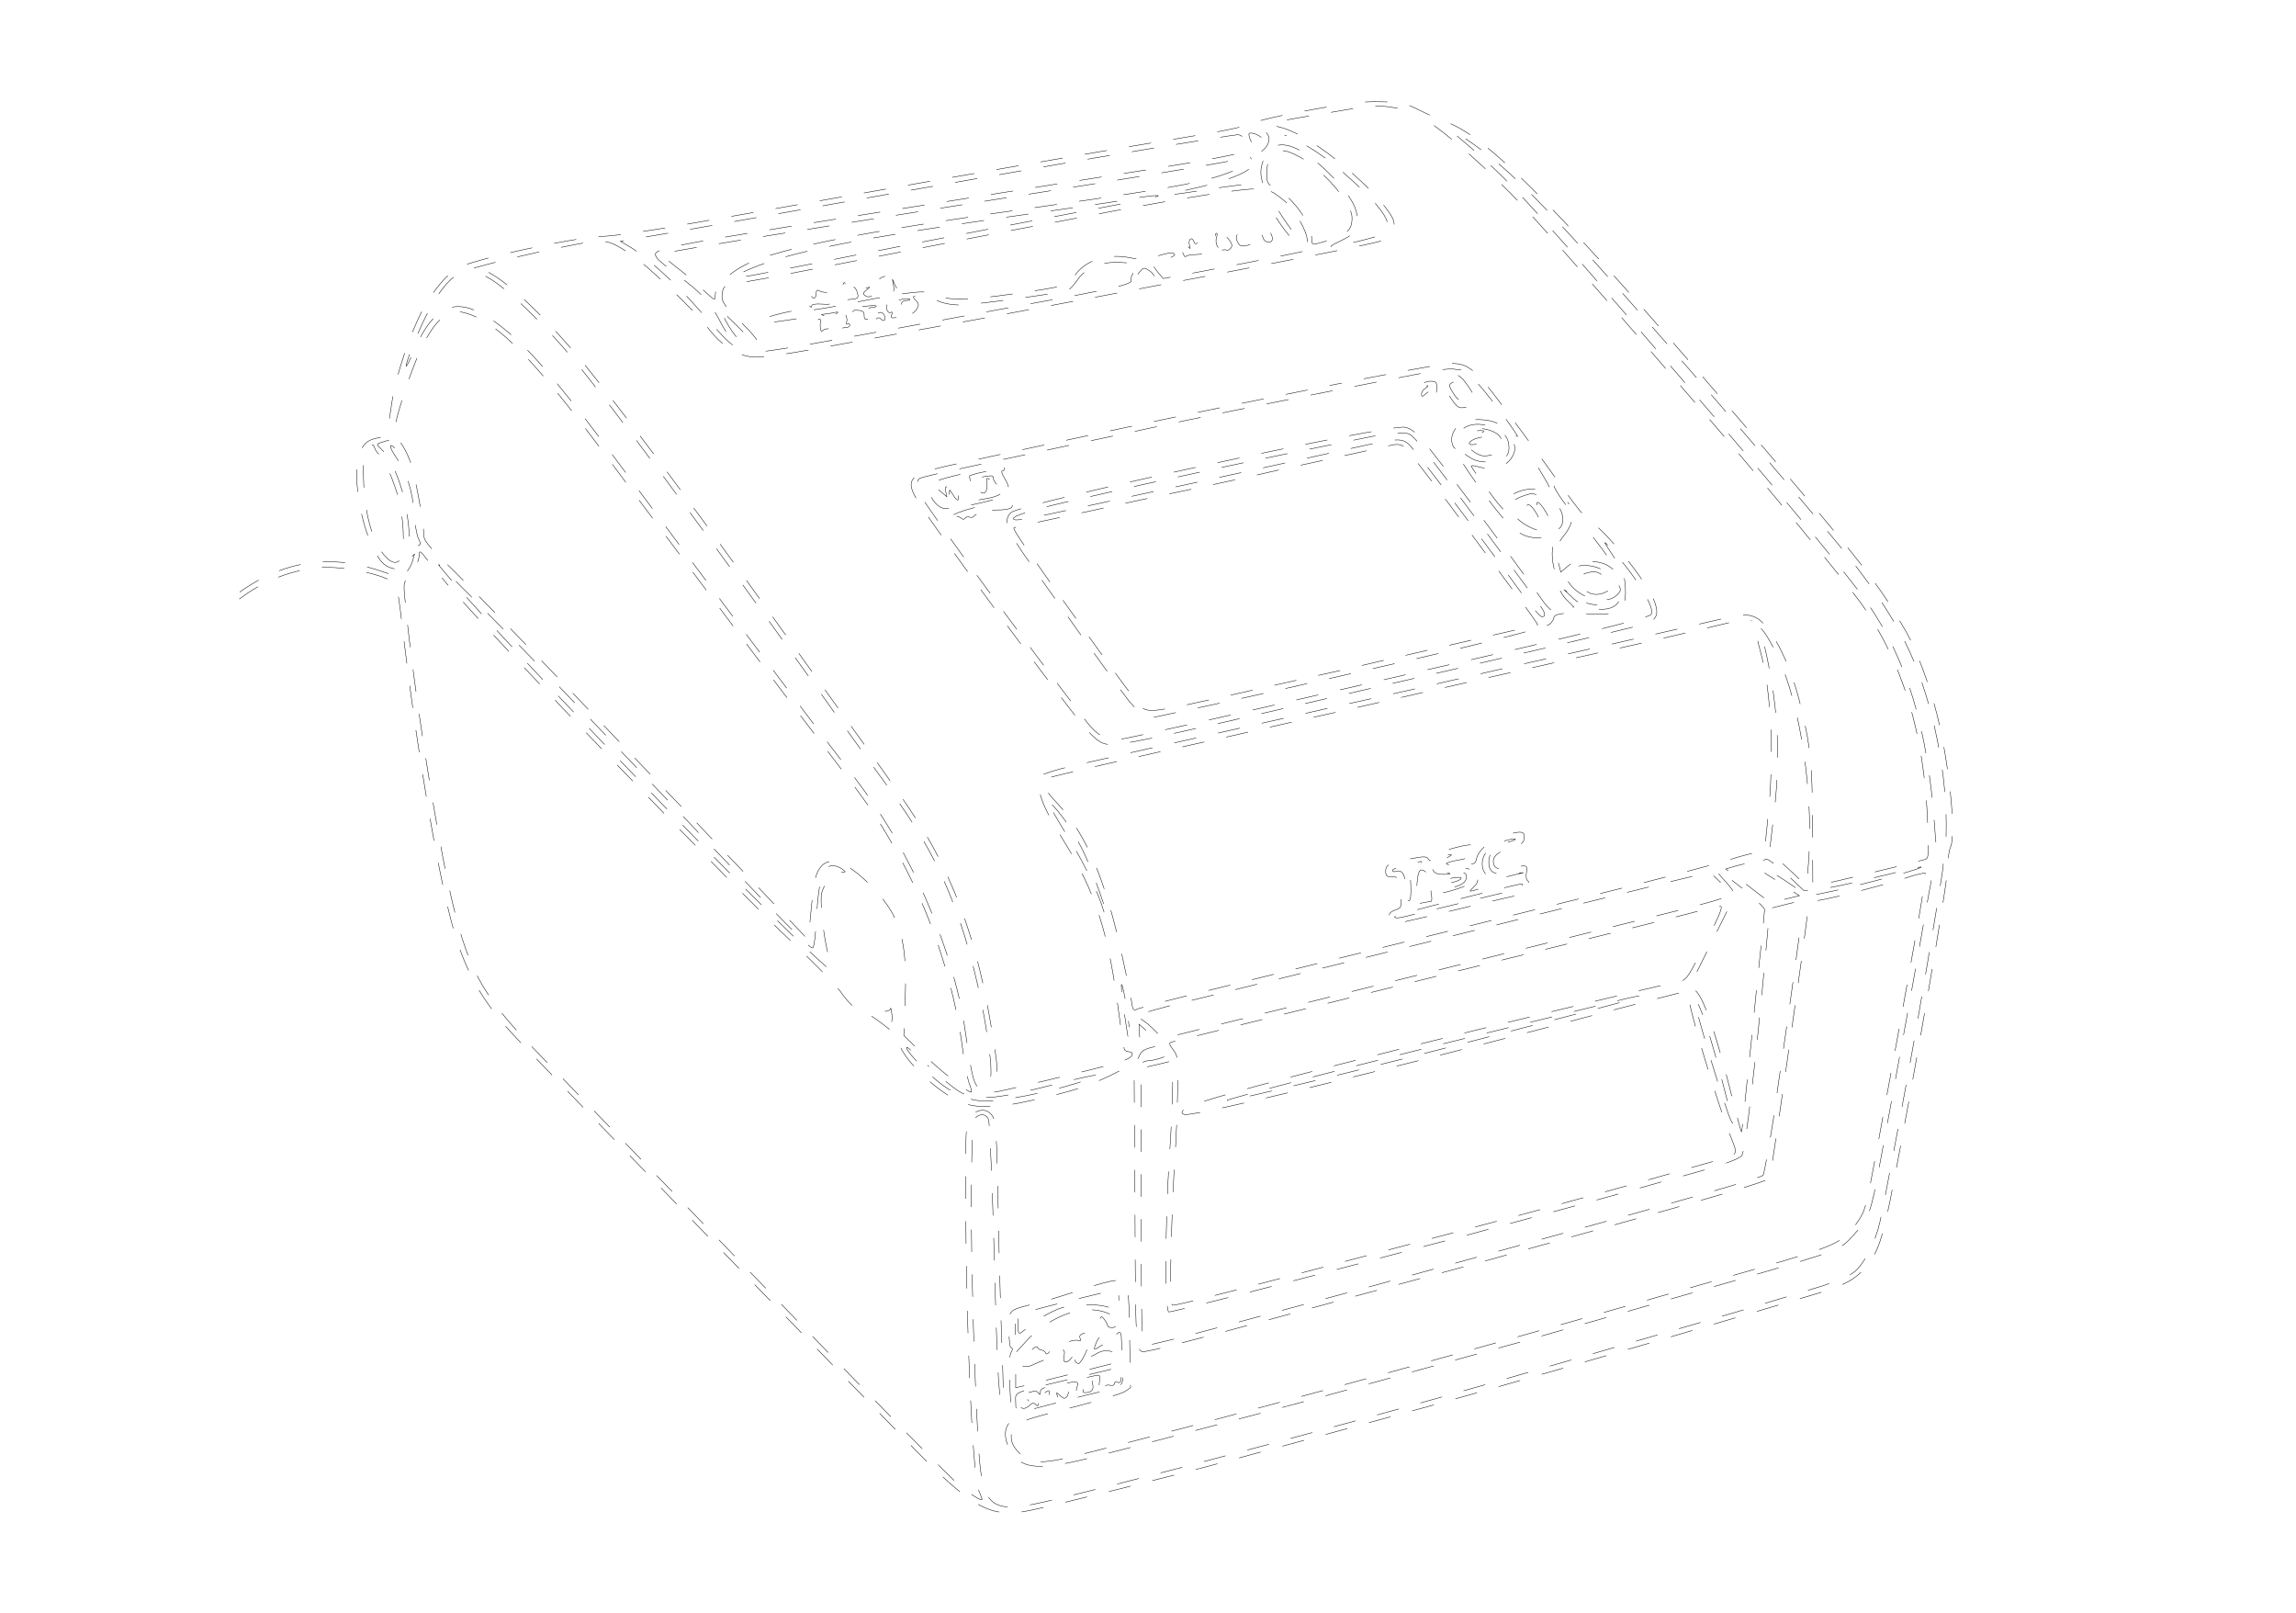
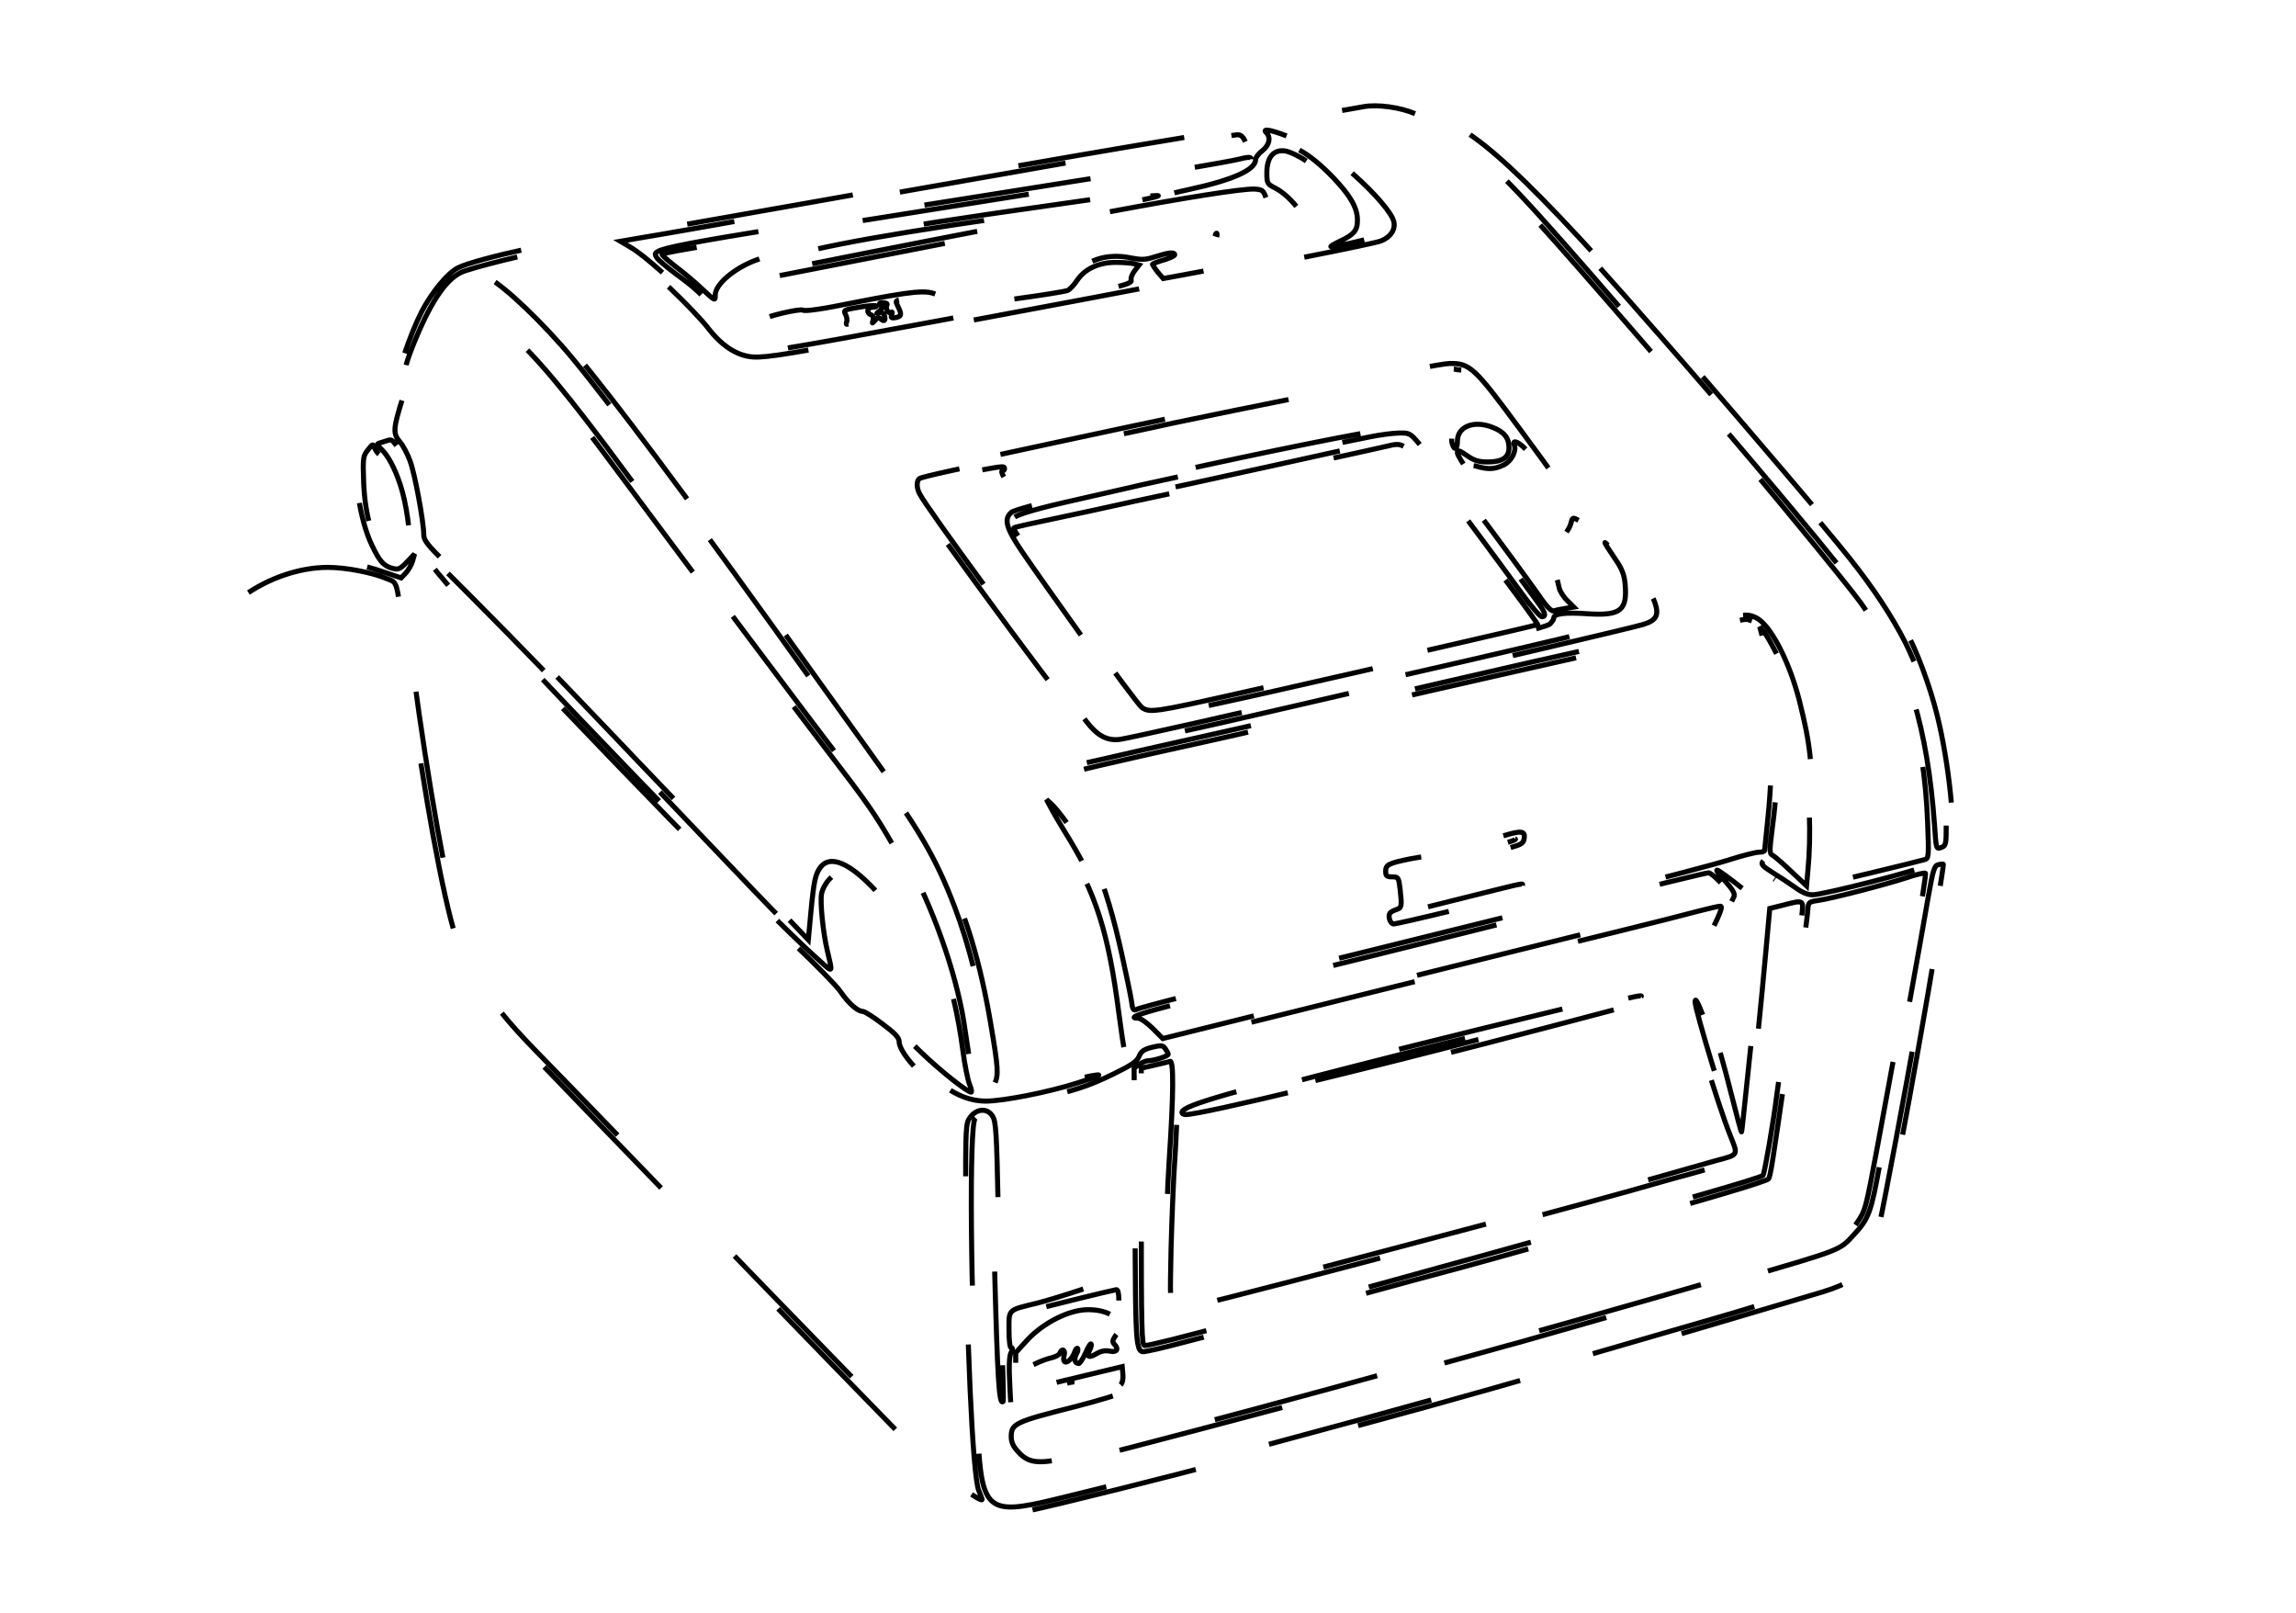
<svg xmlns="http://www.w3.org/2000/svg" version="1.0" width="1024pt" height="719pt" viewBox="0 0 1024 719" preserveAspectRatio="xMidYMid meet">
  <style>
            path {
+                 vector-effect: non-scaling-stroke;
                stroke-dasharray: 100;
                stroke-dashoffset: 100;
-                 stroke-width: 2px;
+                 stroke-width: 3px;
                stroke: black;
                fill: transparent;
                animation: draw 2s linear forwards, fill_shape 1s 2s forwards;
            }

            @keyframes draw {
                0% {
                    stroke-dashoffset: 100;
                }
                100% {
                    stroke-dashoffset: 0;
                }
            }

            @keyframes fill_shape {
                0% {
                    fill: transparent;
                    stroke: black;
                }
                100% {
                    fill: black;
                    stroke: transparent;
                }
            }
        </style>
  <g transform="translate(0,719) scale(0.1,-0.1)" fill="#000000" stroke="none">
    <path d="M6015 6729 c-223 -36 -396 -72 -430 -89 -26 -13 -128 -35 -285 -60 -321 -53 -652 -110 -1185 -204 -137 -24 -356 -63 -485 -86 -129 -23 -374 -66 -545 -96 -177 -32 -349 -57 -400 -58 -127 -5 -566 -100 -644 -141 -45 -23 -115 -108 -159 -192 -54 -105 -116 -289 -132 -393 -7 -47 -16 -103 -19 -125 -6 -37 -9 -40 -47 -48 -47 -9 -66 -27 -83 -76 -27 -81 2 -287 58 -403 34 -72 53 -93 94 -103 23 -6 33 -2 62 29 l34 36 -9 -32 c-5 -17 -19 -41 -30 -53 l-21 -22 -83 28 c-170 59 -319 59 -469 1 -103 -40 -222 -121 -204 -138 3 -4 28 9 54 29 109 79 250 127 375 127 80 0 199 -23 262 -50 51 -21 44 5 81 -303 59 -483 139 -956 205 -1215 59 -227 137 -368 299 -537 278 -290 1466 -1517 1766 -1823 264 -269 343 -312 515 -278 101 20 659 159 885 221 257 69 792 215 890 242 350 97 866 246 1335 385 168 50 342 101 388 115 129 37 183 65 229 118 54 60 76 121 114 308 102 517 261 1438 258 1502 -1 22 4 54 11 70 25 61 -8 378 -61 588 -31 126 -91 287 -135 365 -125 219 -186 298 -738 942 -802 936 -1130 1270 -1314 1335 -26 10 -80 33 -120 53 -66 33 -83 36 -165 38 -51 2 -119 -2 -152 -7z m296 -46 c82 -38 262 -188 435 -364 113 -115 365 -402 904 -1029 207 -240 591 -708 648 -787 187 -263 284 -582 299 -979 6 -153 5 -162 -13 -167 -41 -12 -431 -106 -464 -112 l-35 -6 -1 268 c-1 284 -9 359 -59 559 -45 176 -130 340 -194 370 -40 19 -57 17 -266 -32 -82 -19 -240 -55 -350 -80 -244 -54 -551 -124 -745 -169 -80 -19 -246 -57 -370 -84 -124 -27 -274 -61 -335 -75 -156 -35 -394 -89 -650 -146 -121 -28 -273 -62 -339 -77 -65 -15 -125 -34 -133 -42 -11 -10 -13 -26 -8 -60 7 -52 34 -108 110 -232 143 -231 199 -409 245 -767 11 -84 22 -157 25 -163 4 -5 13 -9 21 -9 8 0 14 -4 14 -9 0 -25 -39 -37 -388 -120 -117 -28 -219 -51 -227 -51 -12 0 -12 5 1 37 18 41 16 71 -17 265 -46 274 -111 491 -210 697 -70 147 -128 236 -365 566 -99 138 -272 378 -384 535 -398 556 -721 988 -891 1190 -186 221 -380 389 -437 378 -11 -2 6 -16 48 -38 73 -39 243 -201 371 -355 173 -207 587 -765 1069 -1440 117 -165 230 -322 250 -350 224 -302 304 -439 388 -660 63 -165 117 -381 147 -584 21 -145 20 -194 -5 -216 -19 -17 -21 -17 -39 -1 -20 18 -29 60 -57 254 -29 213 -121 488 -240 722 -85 168 -166 293 -308 475 -98 125 -768 1019 -971 1295 -244 331 -398 517 -508 610 -218 186 -330 164 -437 -87 -39 -90 -38 -65 0 32 76 191 145 296 216 330 44 21 299 84 486 120 158 31 167 29 269 -37 70 -45 287 -252 351 -336 52 -67 113 -110 175 -121 51 -10 124 0 528 75 105 19 264 49 355 65 91 16 199 36 240 44 41 8 221 41 400 75 834 157 1265 242 1300 256 43 17 65 52 56 87 -9 37 -82 123 -179 209 -134 120 -260 198 -341 214 -57 10 -32 18 174 52 102 17 196 33 210 36 64 12 167 -3 231 -31z m-573 -99 c88 -35 181 -97 283 -190 158 -142 200 -214 147 -248 -21 -12 -200 -56 -231 -56 -7 0 11 11 38 24 63 29 80 49 79 95 0 54 -31 108 -107 188 -113 118 -208 168 -265 139 -37 -19 -66 -87 -57 -133 l6 -33 -43 0 c-24 0 -115 -11 -202 -25 -197 -31 -225 -31 -83 0 198 43 297 88 297 134 0 9 14 27 30 39 31 24 39 59 18 80 -20 20 17 14 90 -14z m868 -62 c162 -121 336 -302 805 -838 305 -348 722 -837 838 -983 106 -133 190 -261 248 -375 110 -218 183 -543 183 -811 0 -90 -1 -96 -22 -104 -23 -8 -23 -7 -30 98 -31 433 -121 734 -300 993 -93 135 -499 620 -1052 1258 -490 566 -568 649 -771 818 -36 31 -37 32 -9 19 17 -9 66 -42 110 -75z m-977 52 c12 -11 12 -16 1 -28 -7 -9 -18 -16 -25 -16 -11 0 -35 41 -35 61 0 13 40 2 59 -17z m-75 -16 c7 -18 10 -37 6 -41 -8 -9 -189 -44 -430 -82 -91 -14 -248 -39 -350 -55 -102 -16 -300 -48 -440 -70 -1466 -232 -1434 -226 -1411 -269 6 -10 48 -45 94 -79 101 -73 147 -123 186 -200 16 -33 42 -74 58 -92 21 -26 23 -31 7 -22 -23 12 -59 50 -170 176 -88 100 -226 225 -293 264 l-44 26 99 17 c121 20 308 53 1219 215 77 13 205 36 285 50 80 14 208 36 285 50 238 43 839 142 862 143 17 1 27 -8 37 -31z m272 -86 c101 -68 204 -196 204 -253 0 -56 -22 -75 -119 -105 -61 -18 -61 -18 -61 14 -1 66 -86 184 -162 223 -36 18 -38 22 -38 68 0 69 29 105 81 98 20 -3 63 -23 95 -45z m-246 8 c0 -17 -60 -48 -140 -74 -103 -34 -288 -66 -750 -131 -785 -110 -1137 -176 -1324 -247 -95 -37 -176 -107 -176 -153 0 -28 0 -28 -58 26 -31 30 -86 76 -121 102 -34 27 -61 51 -58 53 9 10 240 47 1925 314 357 57 590 97 642 109 49 12 60 12 60 1z m66 -171 c19 -58 92 -166 136 -203 39 -34 40 -35 17 -40 -37 -9 -413 -82 -518 -101 l-93 -17 -24 28 c-13 16 -23 32 -24 35 0 3 23 12 51 20 28 8 50 19 48 24 -3 12 -28 9 -91 -11 -40 -13 -57 -13 -105 -4 -105 22 -201 -9 -251 -80 -31 -45 -37 -47 -277 -81 -197 -28 -289 -30 -334 -5 -46 25 -106 19 -376 -34 -136 -28 -214 -39 -224 -33 -13 8 -165 -28 -180 -42 -16 -16 23 -17 121 -1 79 13 113 15 116 7 2 -6 8 -8 14 -5 5 3 9 0 7 -7 -3 -28 1 -54 9 -44 4 6 17 10 30 9 22 -1 28 7 15 20 -5 4 -8 13 -8 19 0 6 -11 14 -25 18 -20 6 -21 7 -5 8 11 1 31 4 45 7 19 4 21 3 11 -4 -12 -8 -12 -14 -3 -25 7 -8 9 -23 5 -32 -5 -15 -3 -17 11 -12 10 4 24 7 32 7 8 0 14 5 14 11 0 5 -4 7 -10 4 -5 -3 -7 0 -4 9 3 8 1 23 -5 34 -10 19 -6 21 60 32 39 7 73 9 76 6 4 -3 -3 -6 -15 -6 -25 0 -30 -25 -7 -34 9 -3 12 -12 9 -23 -5 -17 -5 -17 9 -1 10 13 17 14 25 6 15 -15 24 -6 16 16 -4 10 -13 15 -23 12 -14 -5 -13 -4 1 7 13 11 15 16 6 25 -9 9 -7 12 11 12 12 0 20 -4 17 -9 -9 -14 5 -42 17 -34 6 4 8 0 4 -10 -5 -13 -1 -16 13 -14 30 5 33 13 17 46 -15 30 -15 30 15 36 16 4 32 4 35 1 4 -3 -3 -6 -15 -6 -26 0 -29 -25 -4 -39 10 -6 12 -11 4 -11 -7 0 -11 -4 -8 -9 9 -14 41 -2 55 21 10 17 10 23 -5 39 -16 18 -16 19 17 19 19 0 54 -9 78 -20 28 -13 65 -20 105 -20 59 0 445 53 478 65 9 4 28 24 42 45 34 51 96 80 172 80 32 0 69 -3 81 -6 l23 -6 -20 -26 c-11 -14 -18 -33 -15 -42 6 -18 -81 -38 -480 -110 -55 -10 -237 -44 -405 -75 -667 -124 -816 -148 -781 -126 23 15 3 49 -80 130 -63 62 -79 84 -79 107 0 42 15 59 52 60 18 1 80 11 138 22 58 11 236 46 395 77 160 31 333 65 385 75 52 11 214 42 360 70 146 27 324 61 395 75 330 62 595 104 649 102 35 -2 40 -5 52 -38z m93 -24 c39 -36 91 -129 91 -165 0 -19 -1 -20 -24 -4 -29 18 -109 132 -131 187 -16 38 -16 38 6 27 11 -7 38 -27 58 -45z m-644 14 c-55 -11 -255 -49 -445 -85 -323 -61 -688 -132 -1153 -225 -109 -21 -206 -39 -215 -39 -30 1 71 49 168 79 203 64 549 125 1275 226 143 20 292 42 330 50 39 7 86 13 105 13 19 0 -10 -8 -65 -19z m52 -343 c-2 -6 -20 -12 -40 -14 -41 -4 -48 10 -21 39 15 17 18 17 40 2 14 -9 23 -21 21 -27z m-1074 -131 c-3 -9 -8 -14 -10 -11 -3 3 -2 9 2 15 9 16 15 13 8 -4z m-722 -157 c8 -15 6 -18 -12 -18 -26 0 -66 42 -103 111 l-29 54 67 -65 c37 -36 72 -73 77 -82z m-1226 108 c130 -61 283 -224 561 -596 55 -74 269 -360 474 -635 205 -275 439 -585 520 -690 191 -249 224 -296 308 -443 158 -276 266 -595 306 -904 8 -64 22 -133 30 -153 8 -19 11 -35 7 -35 -17 0 -135 94 -217 172 l-83 80 6 161 c10 259 -20 366 -137 491 -111 118 -196 154 -239 101 -25 -32 -31 -61 -45 -208 l-11 -118 -265 278 c-146 153 -315 330 -375 393 -61 63 -158 165 -215 225 -274 288 -664 690 -757 780 -85 83 -103 105 -103 130 0 57 -40 274 -61 329 -11 31 -31 69 -45 85 -32 38 -31 58 11 193 86 273 159 388 249 388 17 0 54 -11 81 -24z m-357 -573 c34 -50 35 -59 4 -23 -40 45 -41 22 -1 -36 44 -64 70 -147 76 -244 3 -47 12 -97 19 -111 12 -24 11 -28 -4 -33 -9 -3 -23 -9 -31 -12 -10 -5 -12 -1 -8 18 10 40 -11 188 -38 267 -26 78 -55 131 -88 162 -16 14 -17 19 -6 23 8 2 21 7 29 9 26 9 28 8 48 -20z m-78 -38 c21 -13 68 -121 89 -204 21 -84 26 -199 12 -251 -11 -39 -44 -37 -79 6 -51 62 -84 180 -90 319 -4 113 -3 122 19 149 21 27 23 28 30 8 4 -11 13 -23 19 -27z m309 -585 c224 -259 1265 -1338 1551 -1608 91 -86 180 -177 198 -203 36 -53 77 -89 100 -89 8 0 48 -25 88 -56 54 -40 74 -61 74 -78 0 -59 145 -206 260 -264 73 -36 169 -36 335 2 184 41 251 63 361 117 80 39 104 55 114 78 9 23 22 32 58 41 41 10 48 9 59 -6 7 -10 13 -21 13 -25 0 -9 -64 -29 -90 -29 -9 0 -26 -7 -39 -16 l-23 -17 4 -624 c3 -683 0 -648 63 -636 63 11 337 84 890 235 182 50 404 110 495 134 91 25 219 60 285 79 66 18 203 57 305 85 521 145 773 220 787 233 9 9 18 69 82 514 70 489 91 646 94 690 2 29 5 32 47 38 62 9 298 70 393 101 43 15 81 23 84 20 7 -7 -70 -444 -212 -1209 -55 -295 -55 -294 -94 -351 -59 -86 -95 -102 -421 -196 -74 -21 -301 -86 -505 -145 -900 -258 -2046 -570 -2550 -695 -166 -41 -214 -38 -262 14 -24 25 -33 45 -33 69 0 59 17 67 287 135 105 27 203 57 218 66 l27 18 -4 222 c-3 245 -6 256 -62 256 -18 0 -86 -18 -151 -40 -66 -22 -156 -50 -200 -61 -132 -32 -125 -26 -125 -119 0 -48 4 -80 10 -80 7 0 7 -8 -1 -22 -8 -15 -10 -60 -5 -152 3 -71 8 -132 11 -134 3 -3 -2 -13 -10 -22 -27 -29 -28 -72 -3 -120 46 -90 120 -100 347 -44 139 34 866 226 1056 278 109 30 652 180 750 207 39 11 93 26 120 33 80 22 847 242 995 285 443 129 434 125 497 194 68 74 77 97 117 317 14 74 37 198 51 275 50 271 120 657 166 922 20 112 26 133 43 137 11 3 22 4 23 2 3 -3 -54 -349 -123 -746 -36 -208 -142 -773 -160 -850 -20 -90 -68 -183 -112 -220 -24 -20 -74 -42 -147 -65 -128 -39 -424 -129 -475 -143 -19 -6 -105 -30 -190 -55 -663 -193 -948 -275 -1378 -393 -591 -161 -1027 -276 -1377 -360 -300 -73 -327 -50 -344 287 -33 624 -39 1380 -12 1412 19 24 50 21 60 -6 5 -13 17 -297 26 -633 14 -536 21 -642 39 -623 2 2 0 108 -5 234 -5 127 -13 406 -17 621 -7 348 -10 395 -26 418 -23 36 -70 33 -99 -6 -20 -27 -21 -40 -20 -385 2 -574 31 -1215 58 -1279 8 -20 15 -38 15 -40 0 -11 -65 31 -110 71 -70 62 -545 549 -1435 1470 -165 171 -366 378 -447 461 -245 252 -307 369 -387 734 -64 293 -156 885 -191 1239 -12 111 -11 115 9 130 23 18 51 79 51 111 0 17 8 11 36 -27 20 -26 62 -77 93 -113z m426 -380 c140 -145 288 -300 745 -780 311 -327 443 -461 454 -457 7 2 14 59 18 140 8 159 29 227 71 227 13 0 32 -7 43 -15 18 -14 18 -14 -4 -15 -34 0 -79 -50 -88 -96 -7 -36 7 -176 26 -254 24 -103 27 -99 -37 -42 -236 207 -1364 1374 -1646 1702 -82 96 -74 89 89 -75 99 -99 247 -250 329 -335z m5388 221 c19 -7 23 -15 20 -33 -2 -13 5 -57 17 -98 50 -178 64 -470 35 -745 -8 -77 -15 -143 -15 -147 0 -5 -11 -8 -25 -8 -14 0 -74 -15 -133 -34 -59 -19 -309 -85 -557 -146 -573 -142 -1541 -382 -1840 -455 -126 -31 -237 -61 -246 -66 -14 -7 -18 -1 -23 39 -4 26 -23 117 -42 203 -73 334 -160 540 -285 673 -71 76 -81 99 -51 115 14 7 411 99 742 171 47 10 146 33 220 50 74 17 175 40 225 51 49 10 157 35 240 54 174 40 967 220 1195 270 85 19 229 53 320 74 195 47 173 43 203 32z m110 -146 c109 -222 171 -648 140 -968 l-6 -67 -66 62 c-37 35 -74 68 -84 73 -16 9 -16 17 -3 120 43 324 30 559 -49 875 l-7 25 21 -25 c11 -14 35 -57 54 -95z m-3166 -753 c24 -35 62 -100 82 -145 41 -88 106 -275 99 -283 -3 -2 -10 15 -17 38 -24 80 -80 197 -150 313 -39 63 -78 130 -87 148 l-17 32 22 -20 c12 -10 43 -48 68 -83z m3153 -182 c15 -11 51 -42 81 -70 l54 -51 65 5 c36 3 153 28 260 55 107 26 197 47 198 45 12 -9 -435 -124 -484 -124 -23 0 -48 11 -78 33 -24 17 -69 47 -100 66 -43 27 -53 37 -45 48 15 17 16 17 49 -7z m6 -72 l109 -72 -65 -16 -64 -16 -99 76 -100 75 39 12 c22 6 46 12 55 12 8 1 65 -31 125 -71z m-146 -39 c55 -44 100 -87 100 -95 0 -8 -9 -99 -20 -202 -11 -103 -29 -279 -40 -392 -38 -363 -41 -394 -43 -397 -2 -1 -22 75 -46 170 -64 255 -117 411 -152 452 l-30 33 94 189 c52 103 97 196 101 206 4 13 -8 33 -40 68 -26 27 -42 49 -36 49 6 0 56 -36 112 -81z m-96 25 c21 -24 36 -50 33 -57 -3 -9 -108 -39 -279 -81 -150 -37 -716 -178 -1257 -312 l-985 -245 -46 46 c-25 25 -54 45 -65 45 -51 0 17 24 186 66 461 113 1214 299 1754 435 325 81 597 148 605 147 8 0 32 -20 54 -44z m362 -146 c-8 -73 -58 -435 -86 -623 -11 -71 -22 -152 -26 -180 -15 -122 -55 -350 -61 -356 -14 -13 -387 -120 -1078 -310 -99 -28 -234 -65 -300 -83 -337 -93 -404 -112 -570 -156 -99 -27 -274 -74 -390 -105 -263 -71 -400 -105 -420 -105 -13 0 -15 67 -15 618 l0 619 58 13 c31 7 63 15 70 17 17 7 16 -148 -3 -432 -19 -290 -20 -685 -2 -685 18 0 415 101 847 215 201 53 397 105 435 115 39 10 104 27 145 39 41 11 158 42 260 70 102 27 268 73 370 101 102 29 214 61 250 70 157 43 240 72 249 88 16 31 63 426 107 914 l17 187 56 14 c97 25 95 26 87 -45z m-429 -122 c-74 -148 -85 -165 -112 -171 -161 -35 -847 -201 -1240 -300 -783 -198 -973 -253 -983 -283 -2 -7 5 -12 16 -12 73 0 848 187 1637 395 374 99 591 155 599 155 3 0 6 -9 6 -19 0 -52 130 -484 189 -630 33 -82 35 -80 -61 -105 -29 -8 -107 -30 -173 -49 -66 -19 -154 -44 -195 -55 -41 -12 -166 -46 -277 -76 -237 -66 -191 -53 -743 -199 -753 -200 -1015 -267 -1038 -267 -13 0 -14 33 -9 258 4 141 11 320 17 397 5 77 11 210 12 297 3 148 2 158 -19 186 -21 28 -21 31 -5 36 29 8 1687 419 1982 491 151 37 313 78 360 91 47 12 93 23 102 23 14 1 0 -34 -65 -163z m-2640 -8 c-3 -8 -6 -5 -6 6 -1 11 2 17 5 13 3 -3 4 -12 1 -19z m10 -40 c-3 -8 -6 -5 -6 6 -1 11 2 17 5 13 3 -3 4 -12 1 -19z m10 -40 c-3 -8 -6 -5 -6 6 -1 11 2 17 5 13 3 -3 4 -12 1 -19z m10 -65 c-3 -10 -5 -4 -5 12 0 17 2 24 5 18 2 -7 2 -21 0 -30z m39 -223 c4 -41 4 -73 1 -70 -6 6 -37 226 -36 255 2 32 27 -102 35 -185z m2283 136 c-2 -2 -134 -38 -294 -79 -159 -42 -353 -92 -430 -112 -490 -128 -1114 -279 -1122 -272 -5 6 634 172 1147 298 267 66 528 130 580 143 93 24 128 30 119 22z m-3312 -38 c-3 -8 -6 -5 -6 6 -1 11 2 17 5 13 3 -3 4 -12 1 -19z m3587 -43 c14 -35 49 -151 77 -257 64 -246 62 -237 51 -218 -21 33 -162 497 -162 532 0 20 10 4 34 -57z m-3618 -32 c-6 -6 -55 29 -56 40 0 4 11 7 25 7 14 0 26 6 27 13 0 6 3 -3 5 -21 3 -19 2 -36 -1 -39z m1171 -70 c11 -10 7 -14 -19 -21 -37 -10 -46 0 -47 52 l-1 29 27 -24 c15 -13 33 -29 40 -36z m-1004 -129 c50 -47 112 -98 137 -112 70 -42 155 -36 417 31 221 56 271 59 105 7 -129 -41 -329 -80 -405 -80 -83 0 -163 38 -251 120 -65 61 -114 120 -101 120 4 0 48 -39 98 -86z m847 -1043 l0 -50 -37 16 c-25 11 -65 16 -113 16 -103 -1 -162 -27 -287 -126 -10 -7 -13 1 -13 36 l0 46 53 15 c71 20 369 93 385 95 8 1 12 -15 12 -48z m-40 -61 c21 -11 42 -25 46 -31 4 -8 3 -9 -4 -5 -7 4 -12 1 -12 -8 0 -9 -9 -16 -20 -16 -11 0 -20 4 -20 8 0 5 -7 17 -14 28 -14 18 -15 18 -26 -13 -9 -26 -20 -35 -51 -43 -29 -8 -37 -14 -32 -27 5 -12 2 -15 -10 -10 -9 3 -30 -1 -47 -9 -17 -9 -38 -17 -47 -18 -9 -2 -22 -11 -31 -22 -10 -13 -16 -15 -19 -6 -3 6 -11 12 -18 12 -7 0 -16 6 -18 13 -4 7 -21 -5 -46 -33 -37 -42 -38 -46 -20 -52 13 -5 34 -1 57 11 20 10 52 22 70 26 18 4 36 13 39 21 9 24 26 15 19 -10 -12 -49 30 -33 48 18 3 10 9 16 12 13 3 -3 1 -15 -6 -26 -11 -22 -6 -41 11 -41 5 0 19 21 30 46 11 26 22 44 25 41 3 -3 0 -15 -6 -27 -16 -31 -4 -37 31 -16 20 12 39 15 59 11 32 -7 41 10 19 32 -8 8 -7 17 3 32 17 27 28 27 29 -1 0 -13 2 -42 4 -65 2 -24 2 -43 0 -43 -2 0 -90 -22 -197 -49 -106 -27 -212 -53 -235 -59 l-43 -10 0 78 0 78 51 56 c71 77 187 136 271 136 39 0 72 -7 98 -20z m-423 -92 c-2 -18 -4 -6 -4 27 0 33 2 48 4 33 2 -15 2 -42 0 -60z m398 33 c3 -6 -4 -15 -15 -21 -19 -10 -20 -10 -8 9 15 24 15 24 23 12z m23 -40 c-9 -15 -9 -23 3 -37 13 -16 12 -16 -7 -6 -16 9 -26 8 -42 -4 -25 -17 -26 -15 -12 21 5 14 20 30 32 35 35 13 39 12 26 -9z m-88 -5 c0 -2 -7 -6 -15 -10 -8 -3 -15 -1 -15 4 0 6 7 10 15 10 8 0 15 -2 15 -4z m138 -211 c-7 -7 -44 -20 -83 -29 -38 -9 -110 -27 -160 -40 -162 -43 -211 -56 -218 -56 -4 0 -7 20 -7 45 0 52 -27 41 275 113 l200 48 3 -34 c2 -20 -2 -40 -10 -47z" pathLength="100" />
    <path d="M5930 5471 c-464 -94 -559 -113 -875 -180 -136 -29 -496 -106 -800 -172 -220 -48 -230 -65 -132 -209 71 -105 379 -526 511 -700 269 -355 259 -346 360 -337 58 5 289 55 776 168 118 27 262 61 320 74 514 117 1187 275 1237 290 60 18 73 41 54 97 -29 88 -224 329 -302 374 -9 5 -57 65 -106 134 -49 69 -136 188 -193 265 -205 278 -224 296 -317 294 -26 0 -266 -45 -533 -98z m587 69 c23 0 77 -56 165 -173 49 -65 88 -120 86 -123 -3 -2 -26 13 -52 33 -38 29 -58 37 -101 41 -32 3 -68 -1 -85 -8 -37 -15 -63 -60 -54 -95 9 -36 24 -31 24 8 0 65 73 94 155 62 53 -20 75 -47 75 -92 0 -43 -30 -63 -95 -63 -37 0 -60 6 -87 25 -41 28 -48 30 -48 15 0 -16 94 -153 172 -252 83 -105 128 -132 213 -126 46 2 54 1 49 -12 -15 -33 -15 -82 -1 -132 9 -29 18 -65 21 -80 3 -14 19 -40 36 -56 l29 -29 -37 -6 c-20 -3 -44 -8 -52 -11 -10 -3 -31 17 -65 67 -110 157 -483 655 -528 704 -24 26 -51 45 -71 48 -76 14 -1712 -340 -1756 -380 -34 -30 -22 -71 47 -173 96 -141 439 -620 480 -670 44 -54 84 -75 126 -67 54 11 437 94 527 115 47 11 146 33 220 50 74 17 187 42 250 57 395 89 736 175 752 190 10 9 18 22 18 28 0 19 51 25 153 18 145 -9 175 15 165 132 -4 42 -13 67 -44 112 -58 86 -60 93 -13 39 112 -125 195 -264 172 -287 -16 -16 -345 -97 -1078 -264 -88 -20 -234 -54 -325 -75 -460 -107 -917 -210 -965 -217 -57 -7 -100 15 -150 80 -259 335 -708 947 -743 1014 -15 27 -15 60 -1 69 15 9 140 36 714 158 171 36 362 77 425 91 245 52 1015 206 1170 233 30 6 64 8 75 6 11 -2 25 -4 32 -4z m-185 -332 c41 -49 209 -272 423 -563 48 -66 99 -134 111 -152 27 -36 30 -53 10 -53 -7 0 -49 48 -92 108 -254 348 -484 651 -505 665 -32 23 -50 22 -228 -17 -203 -45 -530 -117 -756 -166 -99 -21 -295 -63 -435 -94 -309 -67 -340 -72 -340 -58 0 12 82 38 225 71 50 11 149 34 220 50 72 17 184 42 250 56 66 14 170 37 230 50 61 13 220 47 355 74 135 28 277 56 315 64 39 8 93 15 122 16 50 1 52 0 95 -51z m472 -21 c26 -28 116 -177 116 -192 0 -2 -12 0 -26 5 -38 15 -92 12 -130 -6 -32 -15 -38 -26 -46 -78 -2 -13 -25 11 -78 83 -41 56 -76 106 -78 111 -2 5 11 5 30 -1 47 -13 75 -11 113 7 35 16 59 62 49 89 -11 26 18 16 50 -18z m-544 13 c10 -5 102 -123 206 -262 103 -139 234 -316 291 -392 57 -76 102 -140 101 -141 -3 -2 -157 -38 -493 -115 -121 -28 -249 -57 -285 -66 -36 -9 -155 -36 -265 -60 -110 -25 -249 -56 -310 -70 -352 -79 -378 -83 -412 -59 -12 8 -127 162 -255 342 -267 373 -322 453 -316 459 4 4 50 14 338 75 52 12 145 31 205 45 61 13 187 40 280 59 94 20 197 43 230 50 33 8 175 40 315 70 140 31 271 59 290 64 48 12 59 12 80 1z m738 -258 c19 -24 28 -42 20 -40 -15 5 -88 107 -87 122 0 6 8 0 17 -14 9 -13 32 -44 50 -68z m-122 37 c55 -14 94 -57 94 -104 0 -40 -20 -55 -75 -55 -64 0 -155 62 -155 106 0 30 18 44 88 63 2 1 23 -4 48 -10z m164 -109 c18 -9 170 -210 170 -224 0 -4 -14 3 -30 16 -22 16 -48 23 -93 26 -57 4 -66 1 -94 -22 l-32 -27 -11 42 c-14 50 -7 83 26 122 13 16 27 39 30 53 7 27 8 28 34 14z m110 -222 c25 -13 53 -37 63 -56 18 -31 18 -34 2 -52 -43 -48 -152 -27 -208 39 -22 26 -25 36 -16 52 22 43 93 50 159 17z m-27 -156 c33 -2 63 1 78 9 21 11 23 11 11 -3 -35 -43 -142 -28 -200 28 l-37 35 47 -32 c35 -24 62 -33 101 -37z" pathLength="100" />
    <path d="M6448 5509 c-25 -14 -23 -25 18 -87 35 -52 38 -54 72 -48 57 9 59 19 16 85 -41 63 -65 75 -106 50z m87 -55 c22 -29 25 -38 14 -45 -26 -16 -44 -9 -67 27 -19 29 -21 38 -10 45 23 15 35 10 63 -27z" pathLength="100" />
    <path d="M6330 5470 c-28 -28 -25 -48 3 -22 13 12 27 22 33 22 5 0 1 -5 -8 -11 -10 -5 -18 -17 -18 -26 0 -14 3 -13 22 3 15 13 18 14 10 3 -10 -14 -10 -18 4 -23 27 -10 29 -7 31 34 2 38 0 40 -28 40 -16 0 -38 -9 -49 -20z" pathLength="100" />
    <path d="M6548 5269 c-35 -20 -12 -76 41 -103 21 -11 35 -12 69 -3 43 11 52 29 36 72 -14 37 -105 58 -146 34z m62 -9 c-8 -5 -26 -10 -40 -10 -20 0 -22 2 -10 10 8 5 26 10 40 10 20 0 22 -2 10 -10z m59 -24 c9 -11 3 -14 -31 -19 -24 -4 -52 -7 -62 -9 -39 -6 -25 19 16 29 60 15 64 15 77 -1z" pathLength="100" />
    <path d="M4381 5095 c-123 -23 -211 -47 -227 -62 -28 -28 14 -106 60 -111 34 -4 221 35 259 55 32 16 34 36 7 81 -11 17 -15 32 -10 32 6 0 10 5 10 10 0 12 -5 12 -99 -5z m73 -27 c55 -49 32 -88 -59 -102 l-40 -7 -17 53 c-10 28 -16 54 -13 56 5 5 64 20 87 21 9 1 28 -9 42 -21z m-214 -63 c17 -20 31 -19 23 3 -3 9 -3 14 1 10 10 -8 15 -58 7 -58 -3 0 -13 10 -20 23 l-15 22 -5 -23 -6 -24 -25 29 c-25 28 -25 28 -1 8 l24 -20 -5 23 c-7 25 4 29 22 7z m75 -15 c3 -5 1 -10 -4 -10 -6 0 -11 5 -11 10 0 6 2 10 4 10 3 0 8 -4 11 -10z" pathLength="100" />
    <path d="M4380 5063 c-38 -7 -44 -18 -25 -47 30 -45 54 -27 46 33 -2 7 2 10 8 6 6 -3 11 -11 11 -16 0 -15 30 -43 37 -35 3 3 -1 14 -10 24 -10 10 -17 24 -17 30 0 12 -6 13 -50 5z" pathLength="100" />
    <path d="M4445 4949 c-16 -5 -41 -10 -55 -13 -64 -11 -150 -40 -150 -52 0 -19 20 -28 33 -15 8 8 7 11 -3 11 -7 0 -10 3 -7 6 4 4 13 1 21 -5 9 -8 16 -8 20 -2 4 6 13 8 20 5 8 -3 17 0 21 5 3 6 11 9 16 6 5 -4 9 2 10 12 0 10 3 13 6 6 5 -14 33 -18 33 -5 0 4 17 8 38 8 55 0 77 10 62 29 -14 17 -22 17 -65 4z" pathLength="100" />
    <path d="M6856 4938 c21 -36 47 -69 51 -64 7 7 -37 76 -48 76 -6 0 -7 -6 -3 -12z" pathLength="100" />
    <path d="M6810 4935 c0 -13 41 -65 52 -65 12 0 -26 63 -41 68 -6 2 -11 1 -11 -3z" pathLength="100" />
    <path d="M7063 4630 c-28 -12 -29 -24 -2 -61 23 -32 66 -39 106 -16 l23 13 -25 37 c-27 39 -54 46 -102 27z m96 -44 c9 -10 8 -15 -2 -19 -8 -3 -13 3 -13 14 0 23 0 23 15 5z m-48 -13 c13 -16 12 -17 -3 -4 -10 7 -18 15 -18 17 0 8 8 3 21 -13z" pathLength="100" />
    <path d="M5612 6159 c-13 -5 -28 -7 -32 -4 -5 3 -12 1 -15 -5 -4 -6 -15 -8 -25 -5 -24 8 -34 -9 -20 -35 9 -18 17 -20 43 -14 18 3 34 10 35 15 2 5 9 6 14 2 7 -4 9 2 6 15 -4 12 -3 22 2 22 4 0 10 -9 13 -20 5 -19 31 -28 40 -12 8 12 -12 52 -25 51 -7 0 -24 -4 -36 -10z m-22 -40 c0 -5 -4 -9 -10 -9 -5 0 -10 7 -10 16 0 8 5 12 10 9 6 -3 10 -10 10 -16z m-40 1 c0 -5 -4 -10 -10 -10 -5 0 -10 5 -10 10 0 6 5 10 10 10 6 0 10 -4 10 -10z" pathLength="100" />
    <path d="M5420 6138 c0 -6 -3 -8 -6 -5 -4 4 -15 -3 -25 -14 -11 -13 -20 -16 -24 -9 -5 8 -11 8 -21 -1 -11 -9 -15 -8 -20 5 -9 23 -26 8 -19 -17 6 -20 5 -20 -14 3 -26 32 -33 23 -20 -25 6 -21 14 -34 17 -29 4 5 24 9 46 9 22 0 40 5 43 13 4 9 9 9 18 2 9 -7 21 -7 40 0 15 6 30 8 35 5 4 -3 13 1 19 8 8 10 6 19 -5 35 -13 18 -18 20 -34 9 -11 -6 -20 -15 -20 -20 0 -4 4 -5 10 -2 6 4 7 -1 3 -11 -5 -15 -7 -15 -15 0 -5 9 -6 25 -3 36 4 11 4 20 1 20 -3 0 -6 -5 -6 -12z m-10 -44 c0 -8 -5 -12 -10 -9 -6 4 -8 11 -5 16 9 14 15 11 15 -7z" pathLength="100" />
    <path d="M3922 5945 c-7 -8 -26 -15 -42 -15 -20 0 -30 -5 -30 -15 0 -9 6 -12 18 -8 14 5 13 3 -3 -10 -17 -14 -18 -18 -5 -26 8 -6 19 -6 25 -1 9 7 44 14 98 19 4 1 5 13 2 29 l-5 27 11 -25 c6 -14 13 -20 16 -13 14 38 -57 70 -85 38z m46 -36 c-3 -8 -7 -3 -11 10 -4 17 -3 21 5 13 5 -5 8 -16 6 -23z" pathLength="100" />
    <path d="M3760 5920 c0 -5 -7 -6 -17 -3 -11 4 -14 3 -9 -5 4 -7 1 -12 -8 -12 -9 0 -16 -4 -16 -8 0 -9 -42 -8 -58 2 -8 5 -12 0 -12 -13 0 -24 -15 -28 -24 -6 -10 27 -27 17 -20 -12 7 -29 24 -55 24 -37 0 7 18 10 45 8 36 -3 45 0 45 13 0 12 3 13 15 3 8 -6 20 -8 27 -4 7 4 25 8 40 9 37 2 40 7 29 38 -11 29 -41 28 -41 -2 0 -13 -2 -13 -9 -2 -5 8 -7 20 -4 28 3 7 2 13 -1 13 -3 0 -6 -4 -6 -10z m-66 -56 c3 -8 2 -12 -4 -9 -6 3 -10 10 -10 16 0 14 7 11 14 -7z m56 6 c0 -5 -4 -10 -10 -10 -5 0 -10 5 -10 10 0 6 5 10 10 10 6 0 10 -4 10 -10z" pathLength="100" />
    <path d="M3802 5775 c1 -31 4 -33 31 -31 17 1 33 8 35 16 3 7 0 10 -5 7 -5 -3 -9 4 -9 16 1 16 -5 22 -26 23 -25 3 -27 0 -26 -31z m35 -17 c-3 -8 -6 -5 -6 6 -1 11 2 17 5 13 3 -3 4 -12 1 -19z" pathLength="100" />
    <path d="M6705 3463 c-57 -17 -111 -63 -120 -102 -5 -25 -9 -26 -78 -28 -74 -2 -75 9 -2 22 54 9 75 22 75 45 0 27 -17 29 -90 10 -76 -20 -110 -36 -110 -53 0 -8 -4 -7 -9 2 -8 13 -19 13 -78 2 -100 -20 -113 -27 -113 -56 0 -21 5 -25 29 -25 27 0 29 -3 35 -52 9 -79 8 -86 -16 -94 -13 -4 -26 -11 -29 -16 -10 -15 2 -48 17 -48 7 0 118 25 246 56 128 31 252 60 276 65 23 5 51 13 62 19 20 11 27 44 12 54 -5 3 -7 19 -4 36 5 34 3 34 -68 19 -55 -12 -80 -2 -80 31 0 25 29 46 85 63 42 12 50 18 53 40 4 32 -14 34 -93 10z m20 -29 c-60 -18 -85 -45 -85 -90 0 -44 26 -58 99 -51 l56 6 -65 -16 c-56 -14 -68 -14 -90 -2 -35 20 -40 77 -8 113 23 27 87 55 123 55 11 0 -2 -7 -30 -15z m-208 -50 c-3 -3 -12 -4 -19 -1 -8 3 -5 6 6 6 11 1 17 -2 13 -5z m-64 -19 c-42 -18 -44 -49 -5 -63 27 -10 26 -10 -11 -11 -41 -1 -58 19 -40 48 12 19 51 41 73 40 8 0 0 -6 -17 -14z m-113 -23 c0 -5 -12 -14 -26 -21 -25 -11 -26 -15 -22 -78 2 -47 -1 -68 -9 -70 -9 -3 -13 10 -13 47 0 64 -14 93 -41 85 -10 -4 -19 -2 -19 4 0 5 28 16 63 24 34 9 63 16 65 16 1 1 2 -3 2 -7z m214 -28 c24 -9 20 -51 -6 -68 -25 -16 -147 -50 -132 -37 5 4 29 13 54 20 54 16 70 27 70 52 0 15 -8 19 -32 20 -31 1 -32 1 -8 9 34 11 36 11 54 4z m-177 -30 c17 -18 31 -24 46 -21 65 16 100 19 93 9 -3 -6 -21 -13 -39 -17 -17 -4 -47 -11 -66 -17 -30 -9 -32 -13 -27 -39 3 -16 2 -29 -3 -29 -5 0 -21 -3 -37 -6 l-29 -6 3 64 c5 98 15 109 59 62z m251 -27 l30 -12 -55 -17 c-54 -16 -54 -16 -34 3 12 11 21 24 21 29 0 13 2 13 38 -3z m162 -16 c0 -5 -8 -12 -17 -15 -15 -4 -385 -94 -515 -125 -21 -5 -38 -5 -38 -1 0 8 44 21 355 98 237 59 215 54 215 43z" pathLength="100" />
    <path d="M4955 1063 c-5 -12 -9 -14 -12 -5 -8 21 -22 13 -33 -20 -9 -30 -9 -30 -6 -5 3 27 2 28 -28 21 -17 -3 -34 -8 -38 -11 -15 -8 -8 -32 10 -36 16 -4 16 -5 0 -6 -18 -1 -26 -21 -9 -21 29 0 41 13 34 38 -4 17 -2 23 6 18 6 -4 11 -16 11 -27 0 -22 13 -25 29 -5 7 8 21 12 31 9 12 -3 20 0 20 7 0 7 7 10 15 6 11 -4 15 2 15 24 0 23 -5 30 -19 30 -10 0 -22 -8 -26 -17z" pathLength="100" />
    <path d="M4759 1022 c-8 -2 -21 -6 -29 -9 -16 -6 -30 -8 -67 -11 -15 -1 -23 -9 -23 -19 0 -13 -2 -15 -8 -5 -5 7 -15 11 -23 8 -8 -2 -26 -7 -41 -10 -23 -5 -27 -11 -25 -36 2 -33 25 -40 50 -16 11 11 17 12 26 3 8 -8 11 -8 11 0 0 6 8 9 19 6 10 -2 25 3 34 12 9 9 22 13 29 9 8 -5 9 -2 4 11 -7 18 -6 18 12 2 16 -15 21 -15 31 -4 6 8 8 23 4 32 -4 13 -3 16 5 11 7 -4 12 -14 12 -22 0 -8 5 -14 10 -14 6 0 10 6 10 14 0 8 3 21 6 30 6 15 -12 18 -47 8z m-79 -52 c0 -12 -7 -20 -17 -20 -15 0 -16 2 -3 10 13 9 13 10 0 10 -13 0 -13 1 0 10 20 13 20 13 20 -10z m-92 -28 c2 -7 -5 -12 -15 -11 -12 0 -14 2 -4 6 11 5 11 7 0 15 -12 8 -12 9 0 6 8 -3 17 -10 19 -16z" pathLength="100" />
  </g>
</svg>
